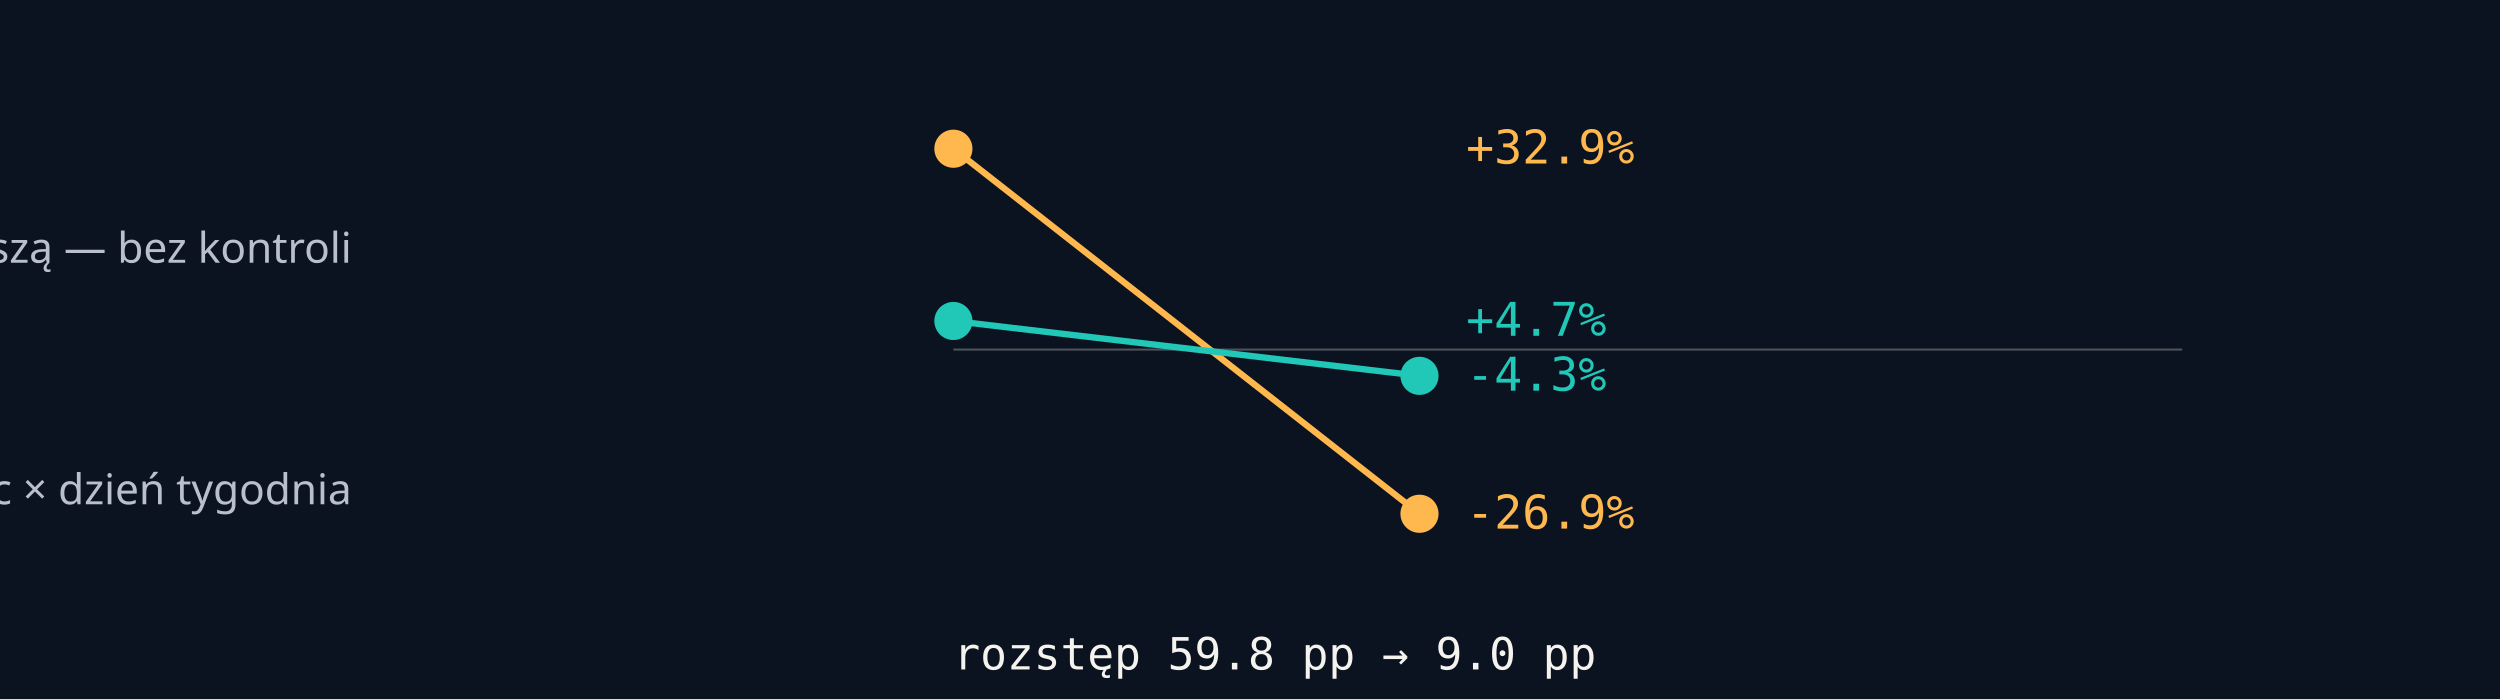
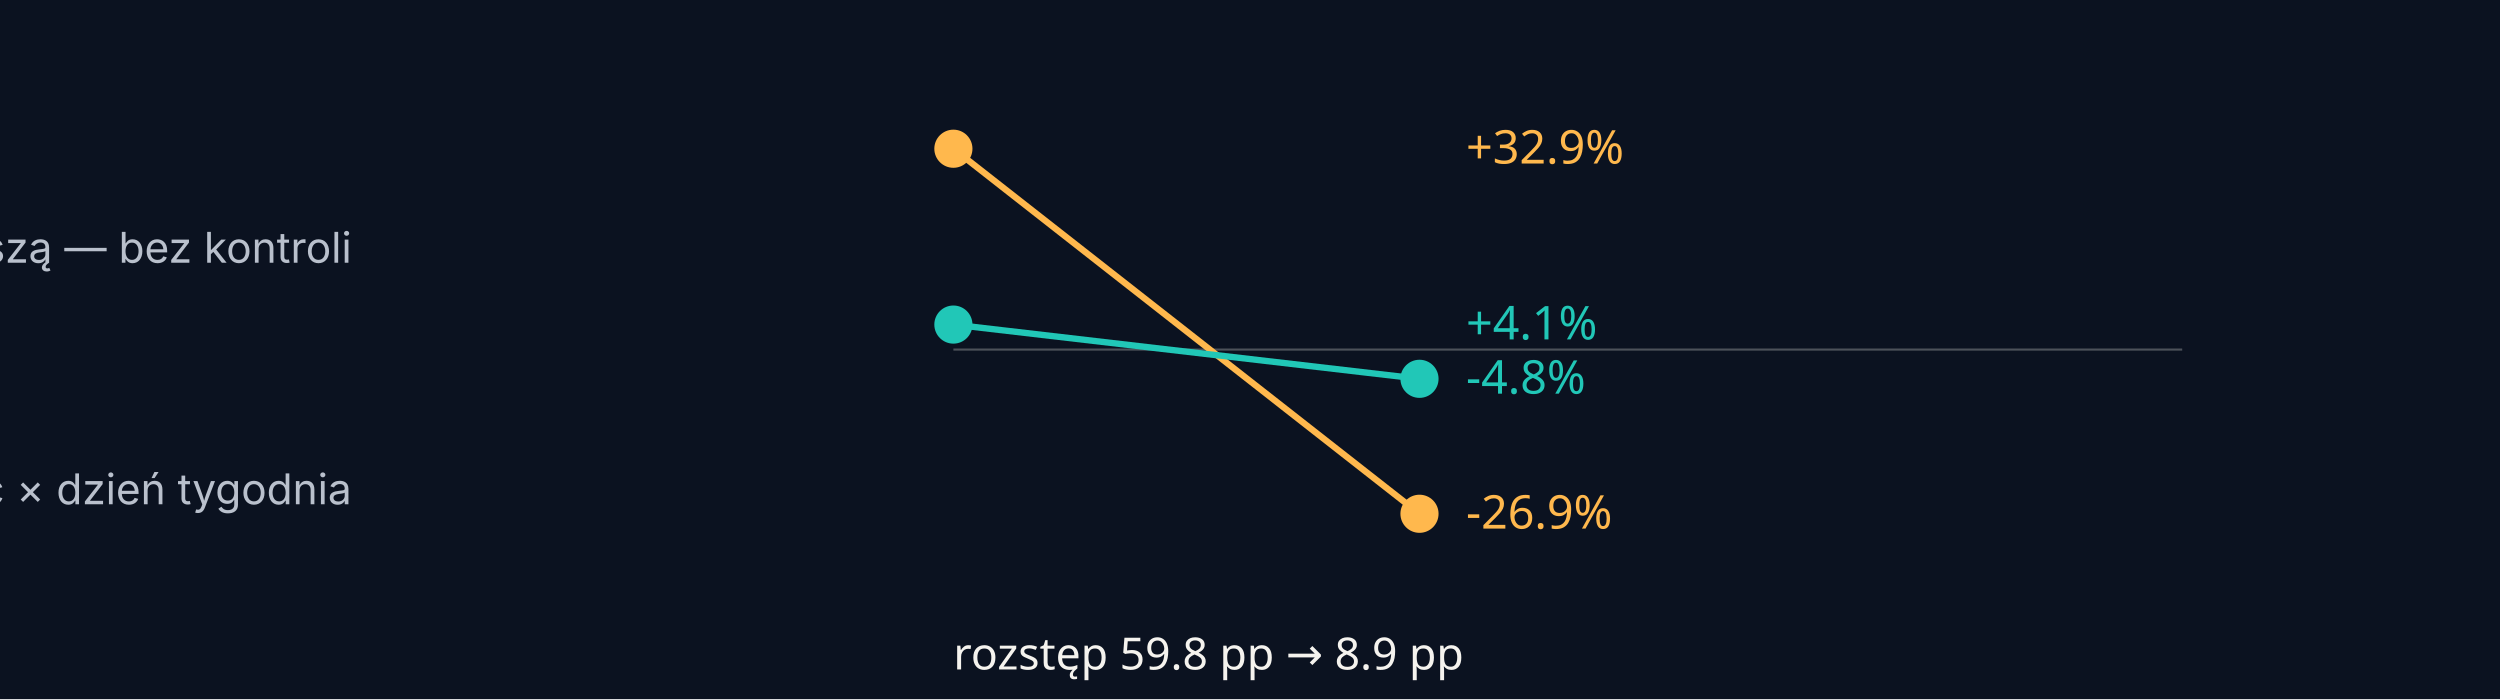
<svg xmlns="http://www.w3.org/2000/svg" viewBox="0 0 1180 330" width="1180" height="330">
+   <style>
+ @font-face{font-family:'Inter';src:url('../fonts/inter-0.woff2') format('woff2');font-weight:400}
+ @font-face{font-family:'Inter';src:url('../fonts/inter-1.woff2') format('woff2');font-weight:500}
+ @font-face{font-family:'JetBrains Mono';src:url('../fonts/jetbrains-mono-0.woff2') format('woff2');font-weight:500}
+ </style>
  <rect width="1180" height="330" fill="#0B1220" />
  <line x1="450" y1="165.0" x2="1030" y2="165.0" stroke="rgba(245,243,238,0.28)" />
-   <text x="166" y="124" fill="#B9C0CC" font-size="20" font-family="sans" text-anchor="end">Dni z największą liczbą wydarzeń vs najmniejszą — bez kontroli</text>
+   <text x="166" y="124" fill="#B9C0CC" font-size="20" font-family="Inter" text-anchor="end">Dni z największą liczbą wydarzeń vs najmniejszą — bez kontroli</text>
  <line x1="450" y1="70.2" x2="670" y2="242.5" stroke="#FFB84D" stroke-width="3" />
  <circle cx="450" cy="70.2" r="9" fill="#FFB84D" />
  <circle cx="670" cy="242.5" r="9" fill="#FFB84D" />
-   <text x="692" y="77.2" fill="#FFB84D" font-size="22" font-family="mono">+32.9%</text>
-   <text x="692" y="249.5" fill="#FFB84D" font-size="22" font-family="mono">-26.9%</text>
-   <text x="166" y="238" fill="#B9C0CC" font-size="20" font-family="sans" text-anchor="end">To samo, po kontroli miesiąc × dzień tygodnia</text>
-   <line x1="450" y1="151.5" x2="670" y2="177.4" stroke="#21C7B7" stroke-width="3" />
-   <circle cx="450" cy="151.5" r="9" fill="#21C7B7" />
-   <circle cx="670" cy="177.4" r="9" fill="#21C7B7" />
-   <text x="692" y="158.5" fill="#21C7B7" font-size="22" font-family="mono">+4.7%</text>
-   <text x="692" y="184.4" fill="#21C7B7" font-size="22" font-family="mono">-4.3%</text>
-   <text x="450" y="316" fill="#F5F3EE" font-size="21" font-family="mono">rozstęp 59.8 pp → 9.0 pp</text>
+   <text x="692" y="77.2" fill="#FFB84D" font-size="22" font-family="JetBrains Mono">+32.9%</text>
+   <text x="692" y="249.5" fill="#FFB84D" font-size="22" font-family="JetBrains Mono">-26.9%</text>
+   <text x="166" y="238" fill="#B9C0CC" font-size="20" font-family="Inter" text-anchor="end">To samo, po kontroli miesiąc × dzień tygodnia</text>
+   <line x1="450" y1="153.2" x2="670" y2="178.8" stroke="#21C7B7" stroke-width="3" />
+   <circle cx="450" cy="153.2" r="9" fill="#21C7B7" />
+   <circle cx="670" cy="178.8" r="9" fill="#21C7B7" />
+   <text x="692" y="160.2" fill="#21C7B7" font-size="22" font-family="JetBrains Mono">+4.1%</text>
+   <text x="692" y="185.8" fill="#21C7B7" font-size="22" font-family="JetBrains Mono">-4.8%</text>
+   <text x="450" y="316" fill="#F5F3EE" font-size="21" font-family="JetBrains Mono">rozstęp 59.8 pp → 8.9 pp</text>
</svg>
